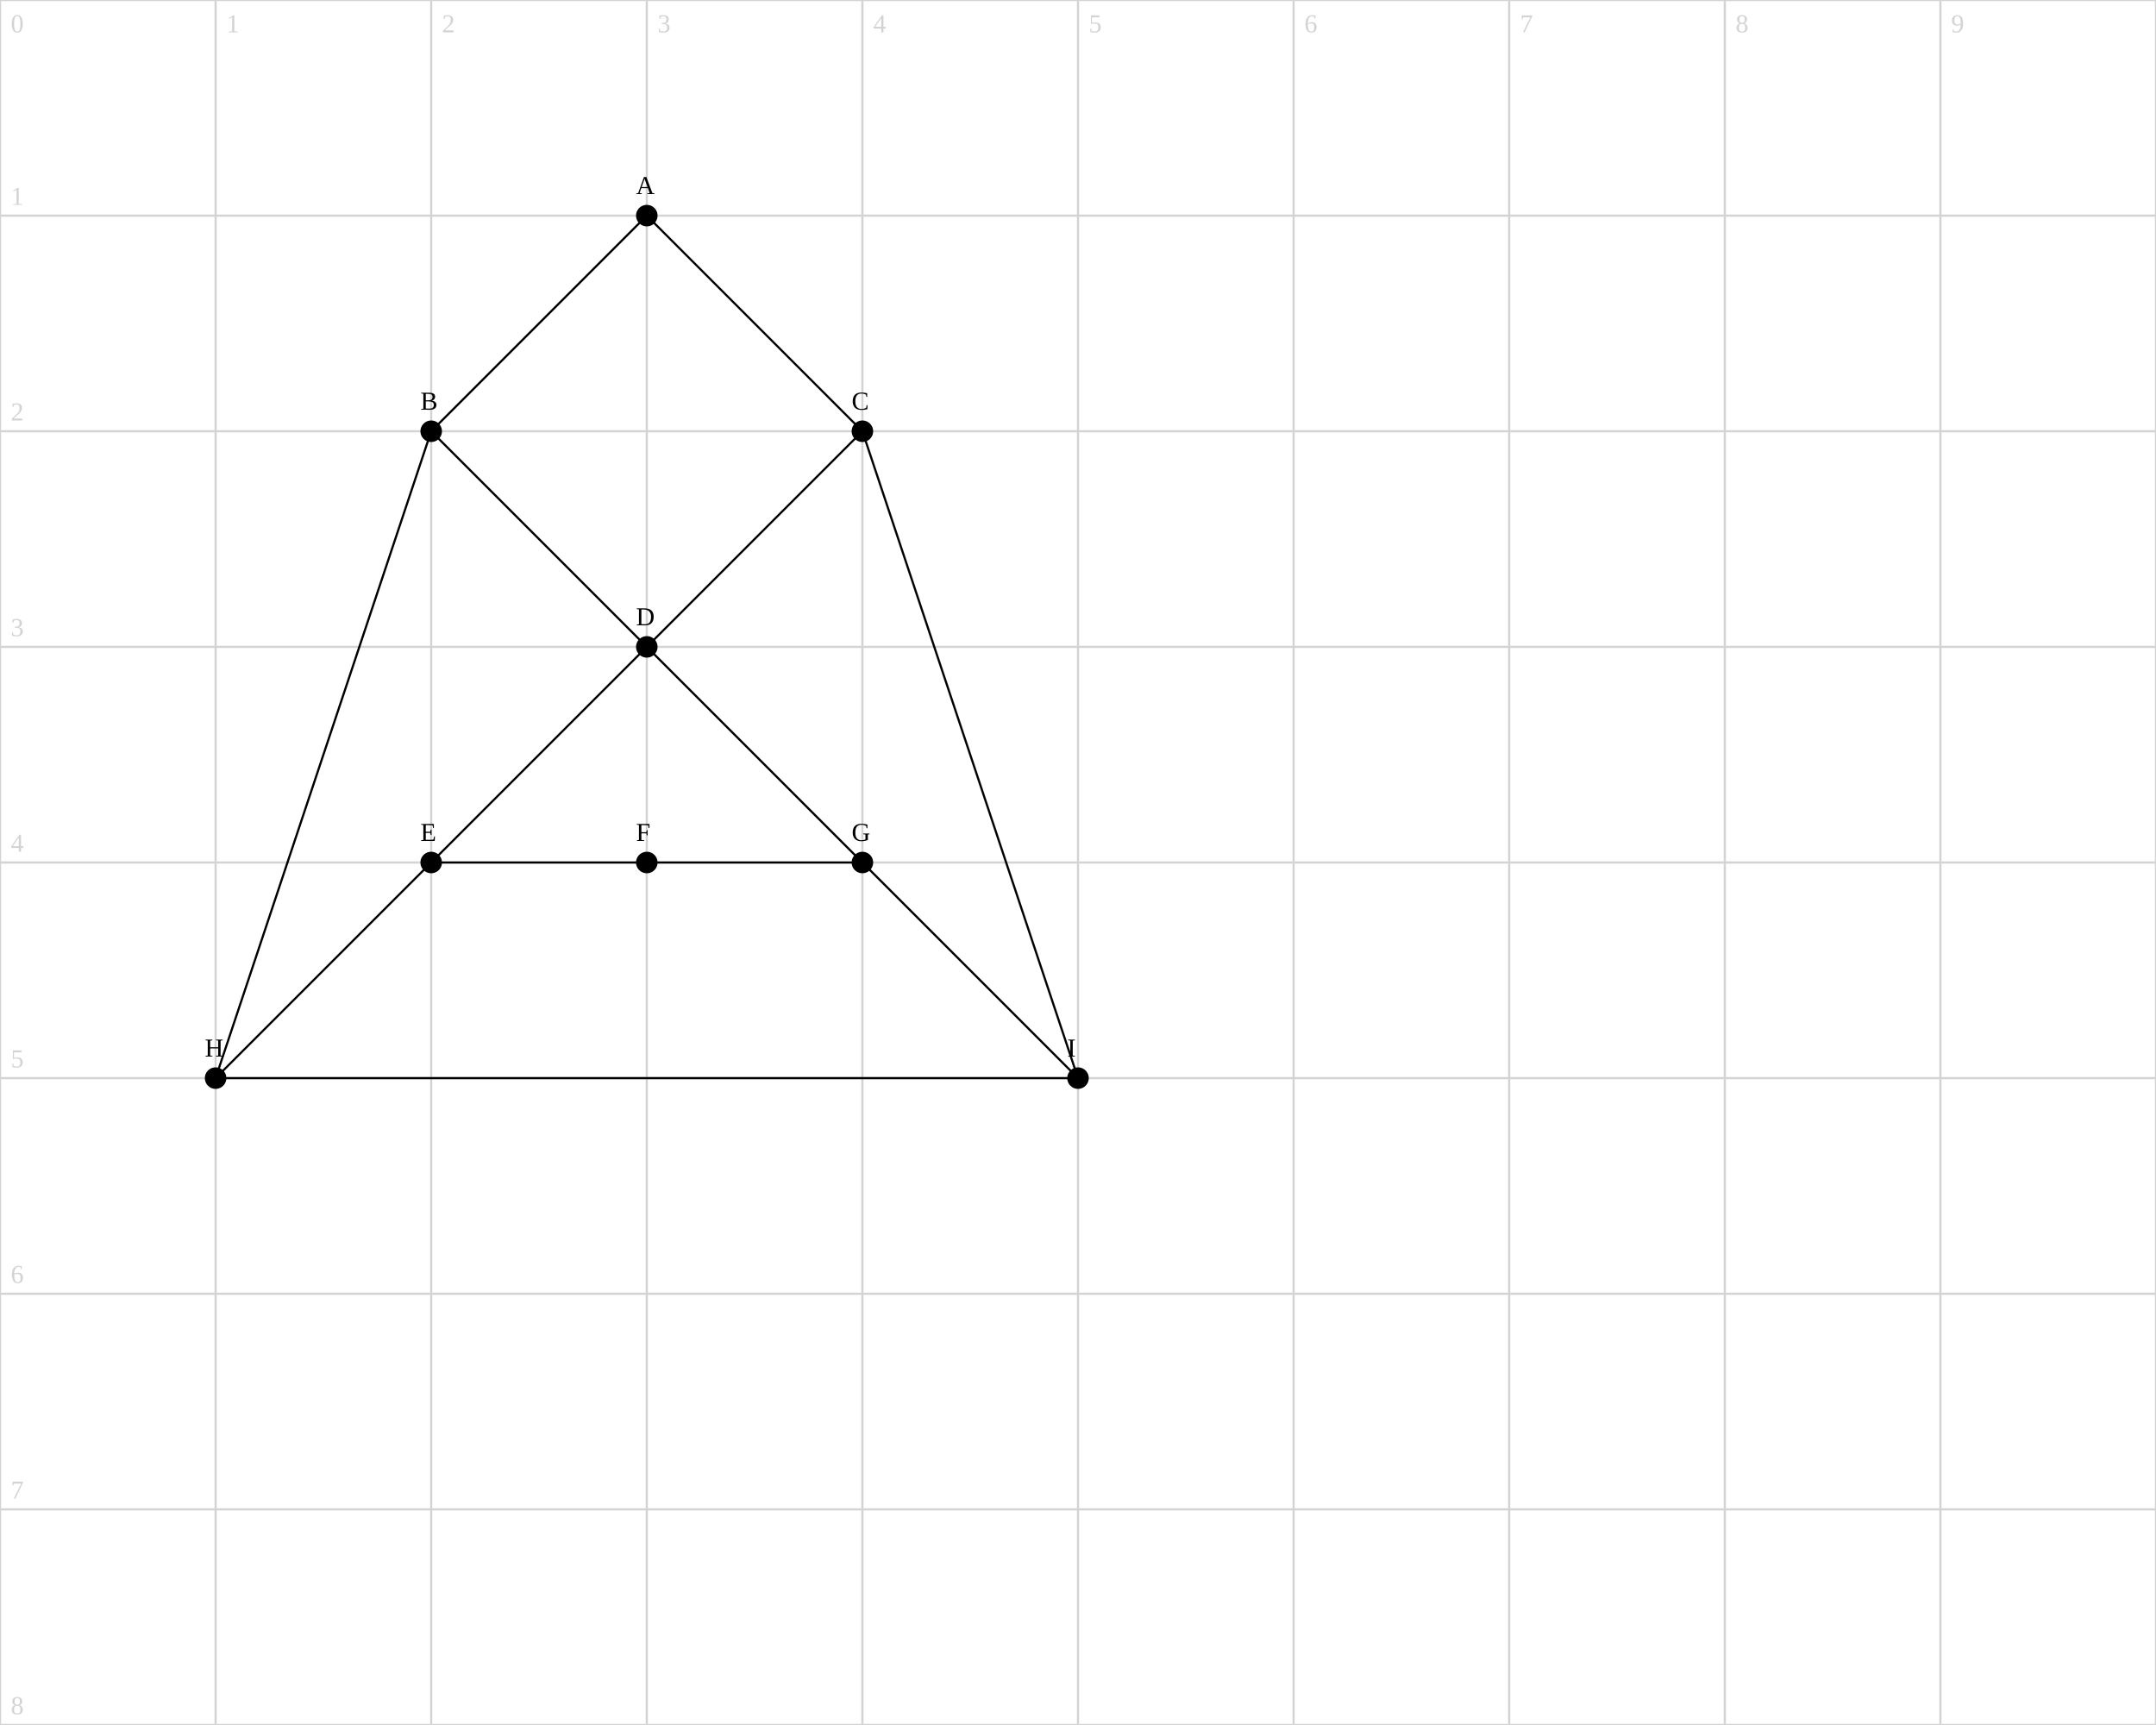
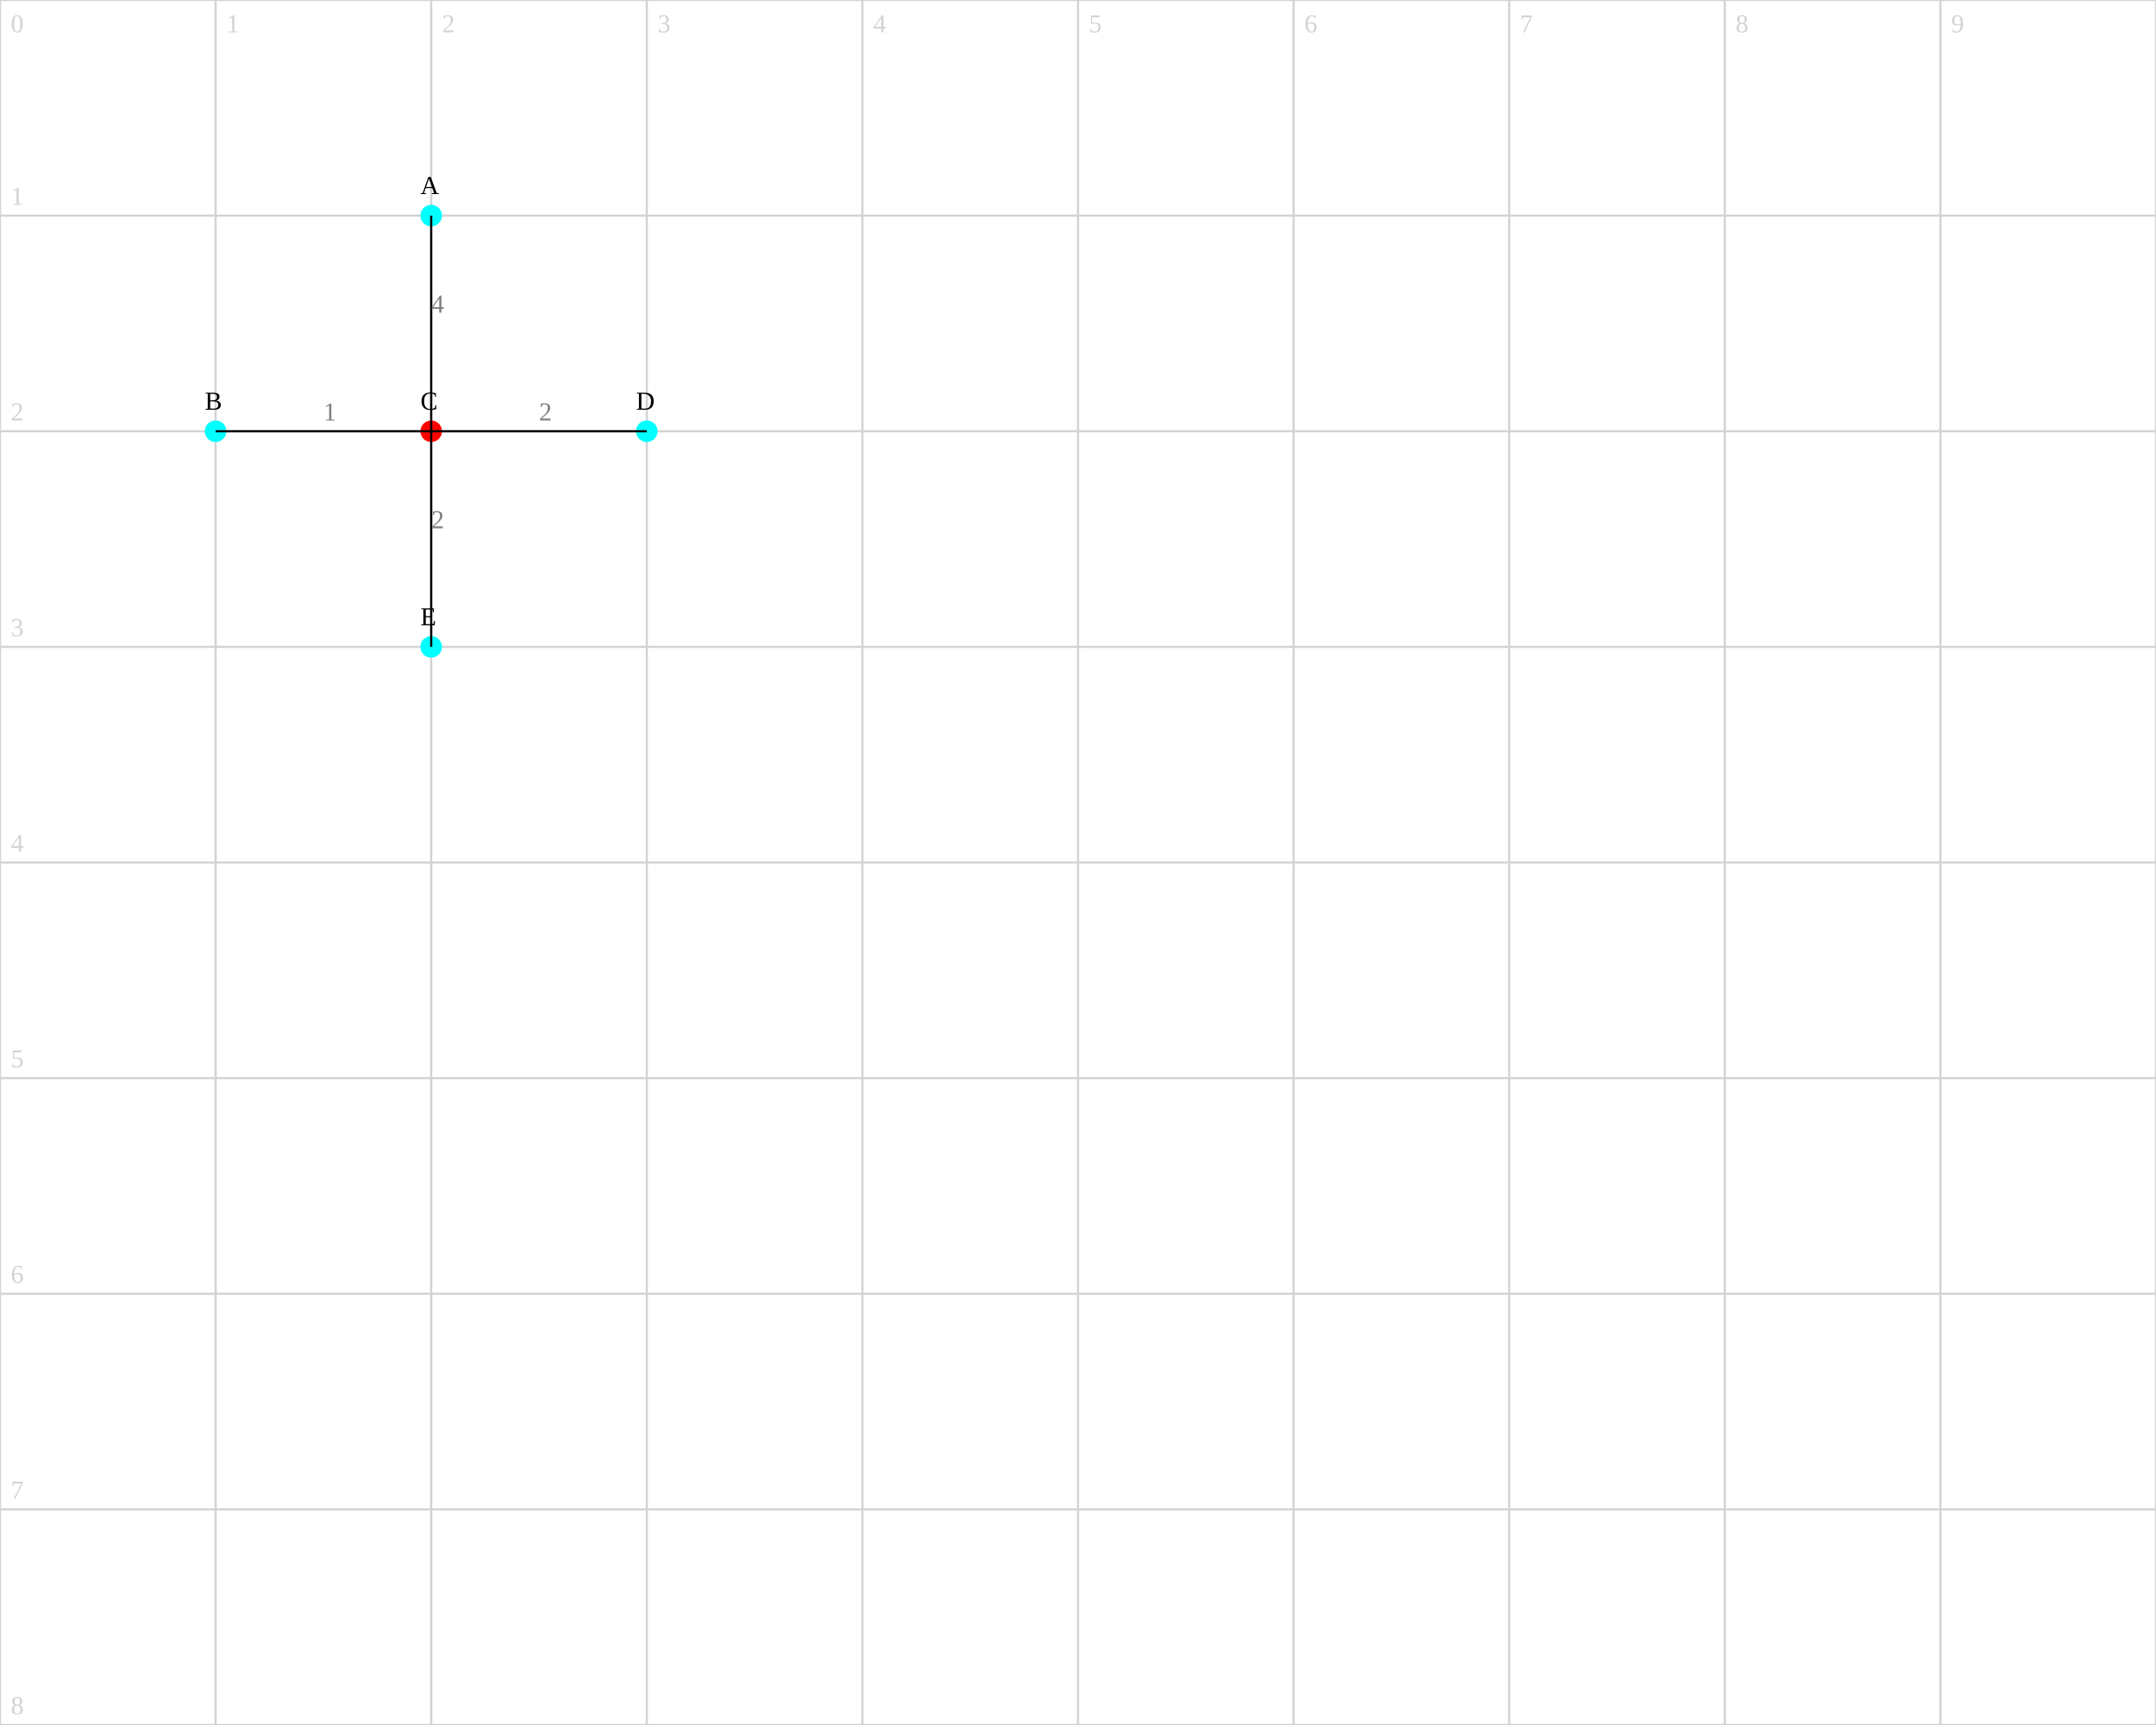
<svg xmlns="http://www.w3.org/2000/svg" version="1.1" width="1000" height="800">
  <line x1="0" y1="0" x2="1000" y2="0" stroke="lightgrey" />
  <text x="5" y="-5" fill="lightgrey">0</text>
  <line x1="0" y1="100" x2="1000" y2="100" stroke="lightgrey" />
  <text x="5" y="95" fill="lightgrey">1</text>
  <line x1="0" y1="200" x2="1000" y2="200" stroke="lightgrey" />
  <text x="5" y="195" fill="lightgrey">2</text>
  <line x1="0" y1="300" x2="1000" y2="300" stroke="lightgrey" />
  <text x="5" y="295" fill="lightgrey">3</text>
  <line x1="0" y1="400" x2="1000" y2="400" stroke="lightgrey" />
  <text x="5" y="395" fill="lightgrey">4</text>
  <line x1="0" y1="500" x2="1000" y2="500" stroke="lightgrey" />
  <text x="5" y="495" fill="lightgrey">5</text>
  <line x1="0" y1="600" x2="1000" y2="600" stroke="lightgrey" />
  <text x="5" y="595" fill="lightgrey">6</text>
  <line x1="0" y1="700" x2="1000" y2="700" stroke="lightgrey" />
  <text x="5" y="695" fill="lightgrey">7</text>
  <line x1="0" y1="800" x2="1000" y2="800" stroke="lightgrey" />
  <text x="5" y="795" fill="lightgrey">8</text>
  <line x1="0" y1="0" x2="0" y2="800" stroke="lightgrey" />
  <text x="5" y="15" fill="lightgrey">0</text>
  <line x1="100" y1="0" x2="100" y2="800" stroke="lightgrey" />
  <text x="105" y="15" fill="lightgrey">1</text>
  <line x1="200" y1="0" x2="200" y2="800" stroke="lightgrey" />
  <text x="205" y="15" fill="lightgrey">2</text>
  <line x1="300" y1="0" x2="300" y2="800" stroke="lightgrey" />
  <text x="305" y="15" fill="lightgrey">3</text>
  <line x1="400" y1="0" x2="400" y2="800" stroke="lightgrey" />
  <text x="405" y="15" fill="lightgrey">4</text>
  <line x1="500" y1="0" x2="500" y2="800" stroke="lightgrey" />
  <text x="505" y="15" fill="lightgrey">5</text>
  <line x1="600" y1="0" x2="600" y2="800" stroke="lightgrey" />
  <text x="605" y="15" fill="lightgrey">6</text>
  <line x1="700" y1="0" x2="700" y2="800" stroke="lightgrey" />
  <text x="705" y="15" fill="lightgrey">7</text>
  <line x1="800" y1="0" x2="800" y2="800" stroke="lightgrey" />
  <text x="805" y="15" fill="lightgrey">8</text>
  <line x1="900" y1="0" x2="900" y2="800" stroke="lightgrey" />
  <text x="905" y="15" fill="lightgrey">9</text>
  <line x1="1000" y1="0" x2="1000" y2="800" stroke="lightgrey" />
  <text x="1005" y="15" fill="lightgrey">10</text>
-   <circle cx="300" cy="100" r="5" fill="black" />
-   <text x="295" y="90" fill="black">A</text>
-   <circle cx="200" cy="200" r="5" fill="black" />
-   <text x="195" y="190" fill="black">B</text>
-   <circle cx="400" cy="200" r="5" fill="black" />
-   <text x="395" y="190" fill="black">C</text>
-   <circle cx="300" cy="300" r="5" fill="black" />
-   <text x="295" y="290" fill="black">D</text>
-   <circle cx="200" cy="400" r="5" fill="black" />
-   <text x="195" y="390" fill="black">E</text>
-   <circle cx="300" cy="400" r="5" fill="black" />
-   <text x="295" y="390" fill="black">F</text>
-   <circle cx="400" cy="400" r="5" fill="black" />
-   <text x="395" y="390" fill="black">G</text>
-   <circle cx="100" cy="500" r="5" fill="black" />
-   <text x="95" y="490" fill="black">H</text>
-   <circle cx="500" cy="500" r="5" fill="black" />
-   <text x="495" y="490" fill="black">I</text>
-   <line x1="300" y1="100" x2="200" y2="200" stroke="black" />
-   <line x1="300" y1="100" x2="400" y2="200" stroke="black" />
-   <line x1="200" y1="200" x2="300" y2="300" stroke="black" />
-   <line x1="400" y1="200" x2="300" y2="300" stroke="black" />
-   <line x1="300" y1="300" x2="200" y2="400" stroke="black" />
-   <line x1="300" y1="300" x2="400" y2="400" stroke="black" />
-   <line x1="200" y1="200" x2="100" y2="500" stroke="black" />
-   <line x1="400" y1="200" x2="500" y2="500" stroke="black" />
-   <line x1="200" y1="400" x2="300" y2="400" stroke="black" />
-   <line x1="300" y1="400" x2="400" y2="400" stroke="black" />
-   <line x1="400" y1="400" x2="500" y2="500" stroke="black" />
-   <line x1="200" y1="400" x2="100" y2="500" stroke="black" />
-   <line x1="100" y1="500" x2="500" y2="500" stroke="black" />
+   <circle cx="200" cy="100" r="5" fill="cyan" />
+   <text x="195" y="90" fill="black">A</text>
+   <circle cx="100" cy="200" r="5" fill="cyan" />
+   <text x="95" y="190" fill="black">B</text>
+   <circle cx="200" cy="200" r="5" fill="red" />
+   <text x="195" y="190" fill="black">C</text>
+   <circle cx="300" cy="200" r="5" fill="cyan" />
+   <text x="295" y="190" fill="black">D</text>
+   <circle cx="200" cy="300" r="5" fill="cyan" />
+   <text x="195" y="290" fill="black">E</text>
+   <line x1="200" y1="100" x2="200" y2="200" stroke="black" />
+   <text x="200" y="145" fill="grey">4</text>
+   <line x1="100" y1="200" x2="200" y2="200" stroke="black" />
+   <text x="150" y="195" fill="grey">1</text>
+   <line x1="200" y1="200" x2="300" y2="200" stroke="black" />
+   <text x="250" y="195" fill="grey">2</text>
+   <line x1="200" y1="200" x2="200" y2="300" stroke="black" />
+   <text x="200" y="245" fill="grey">2</text>
</svg>
